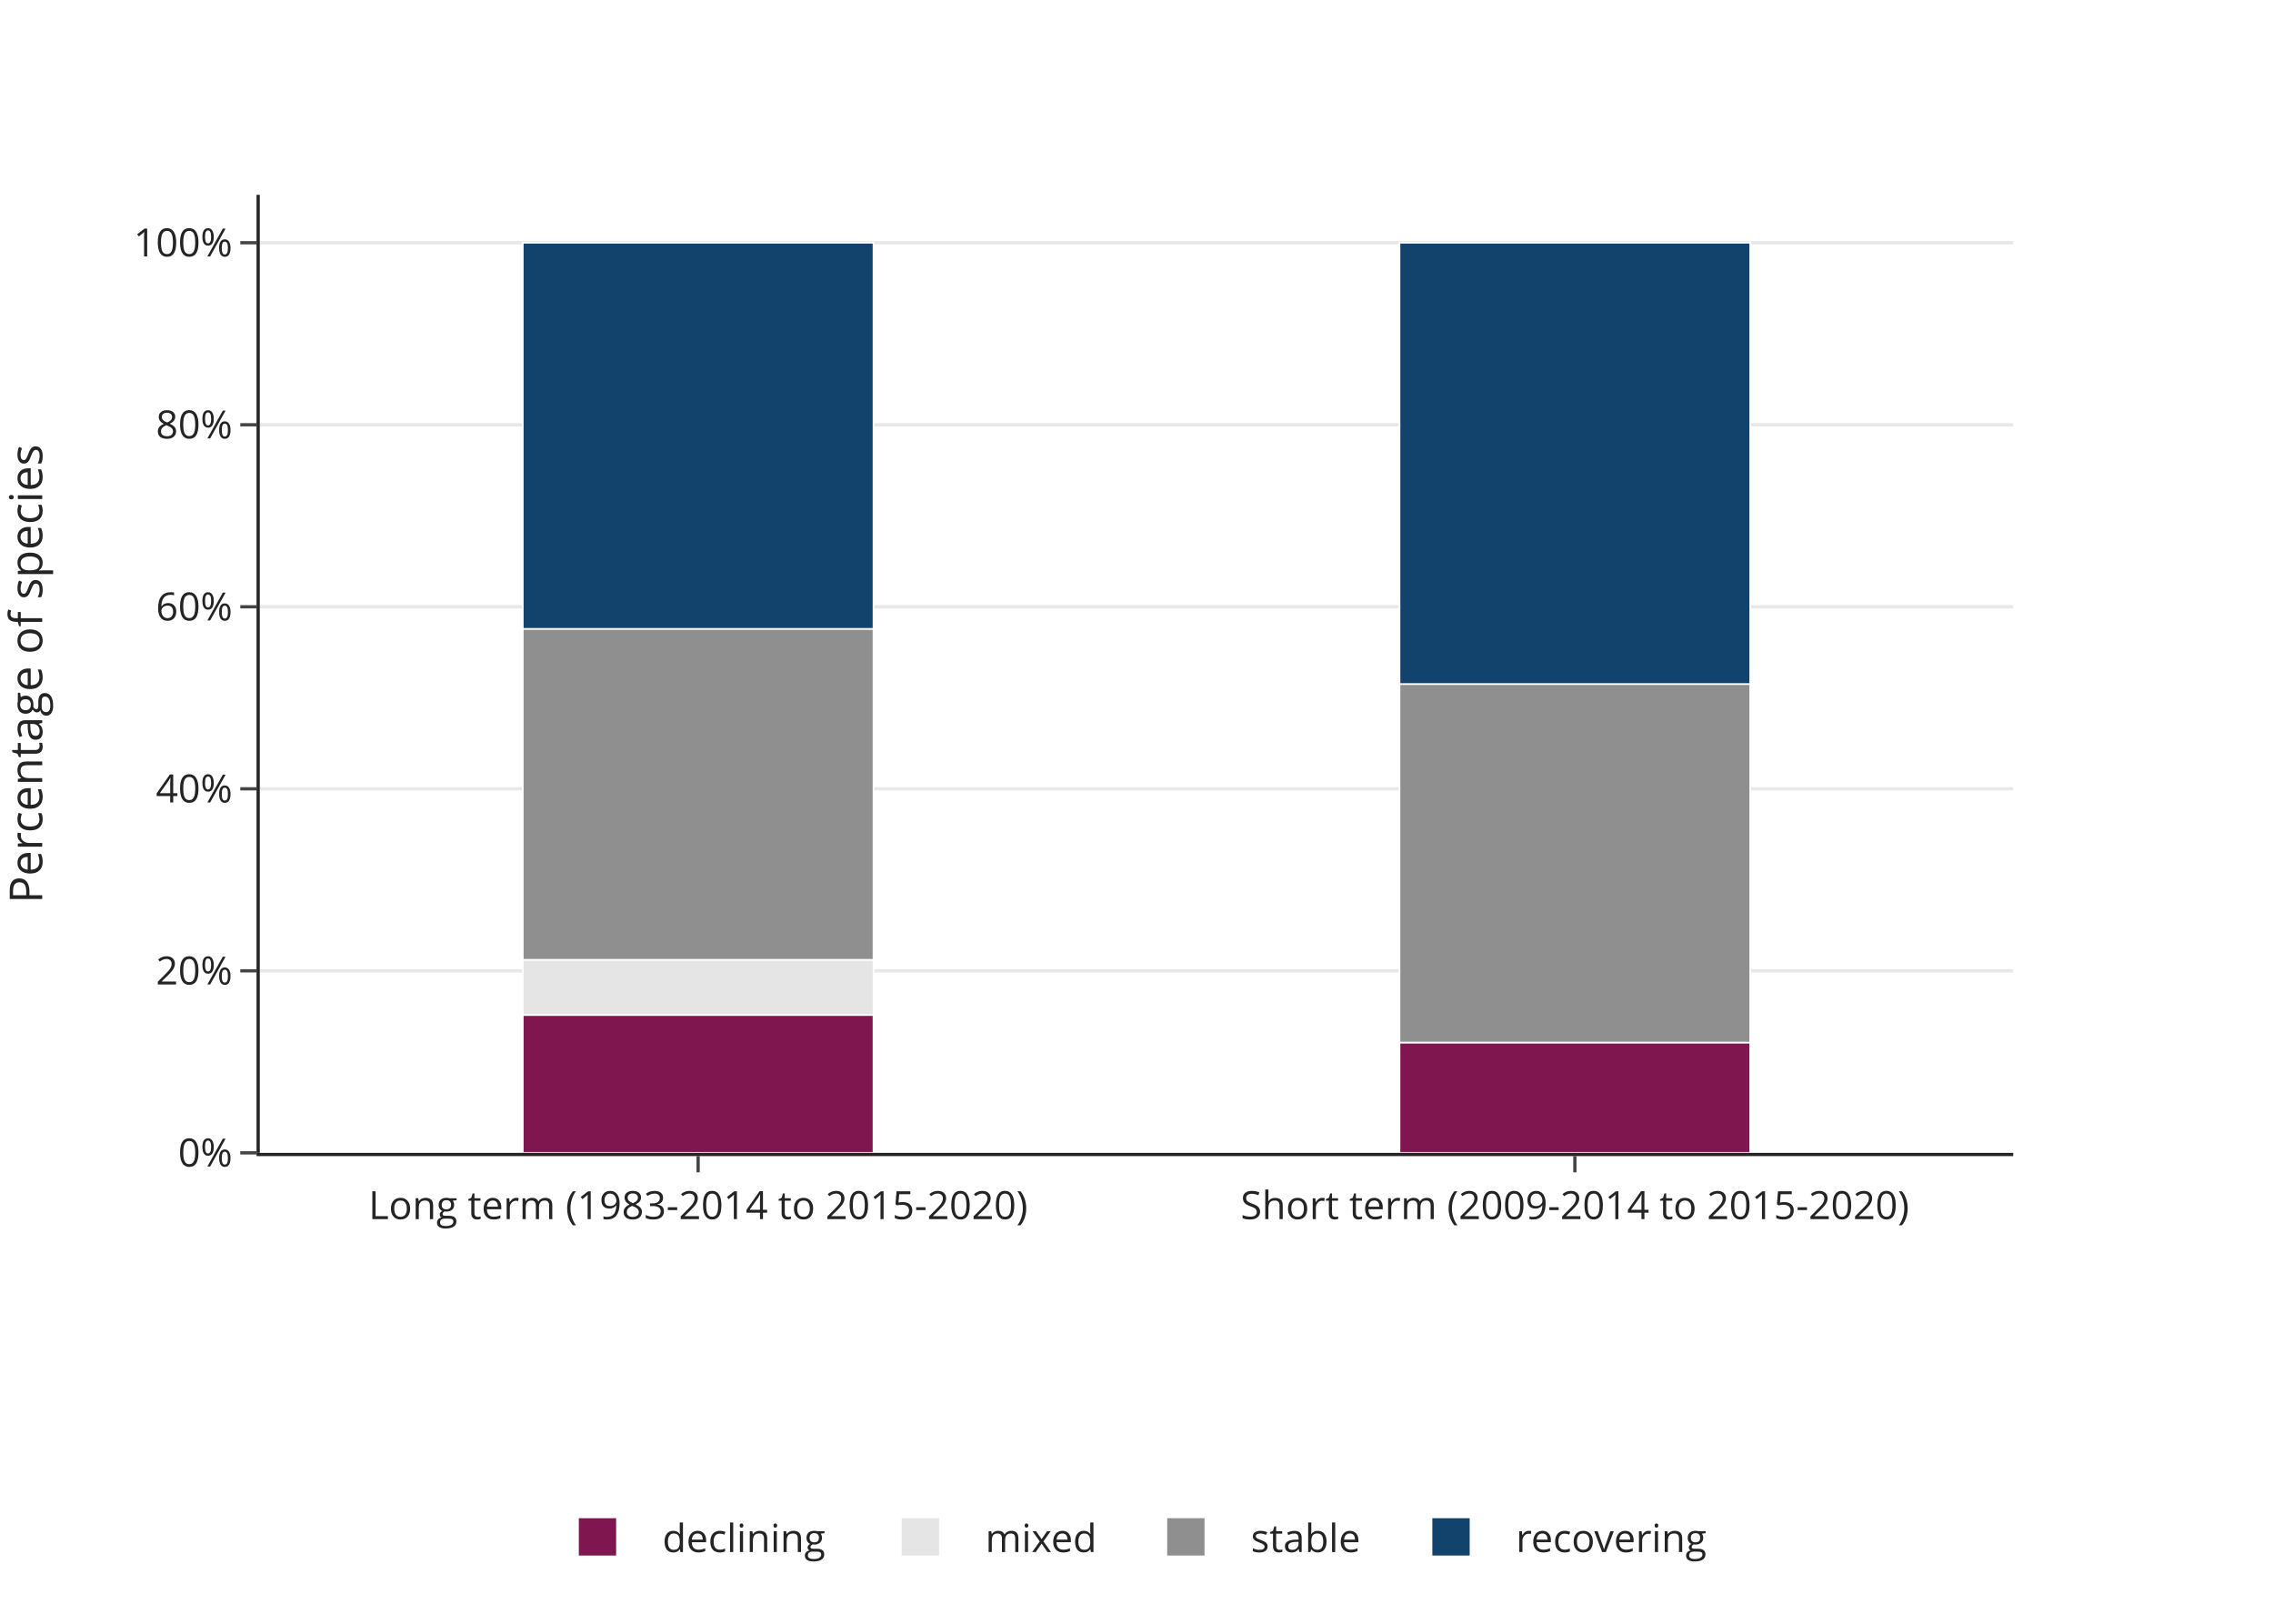
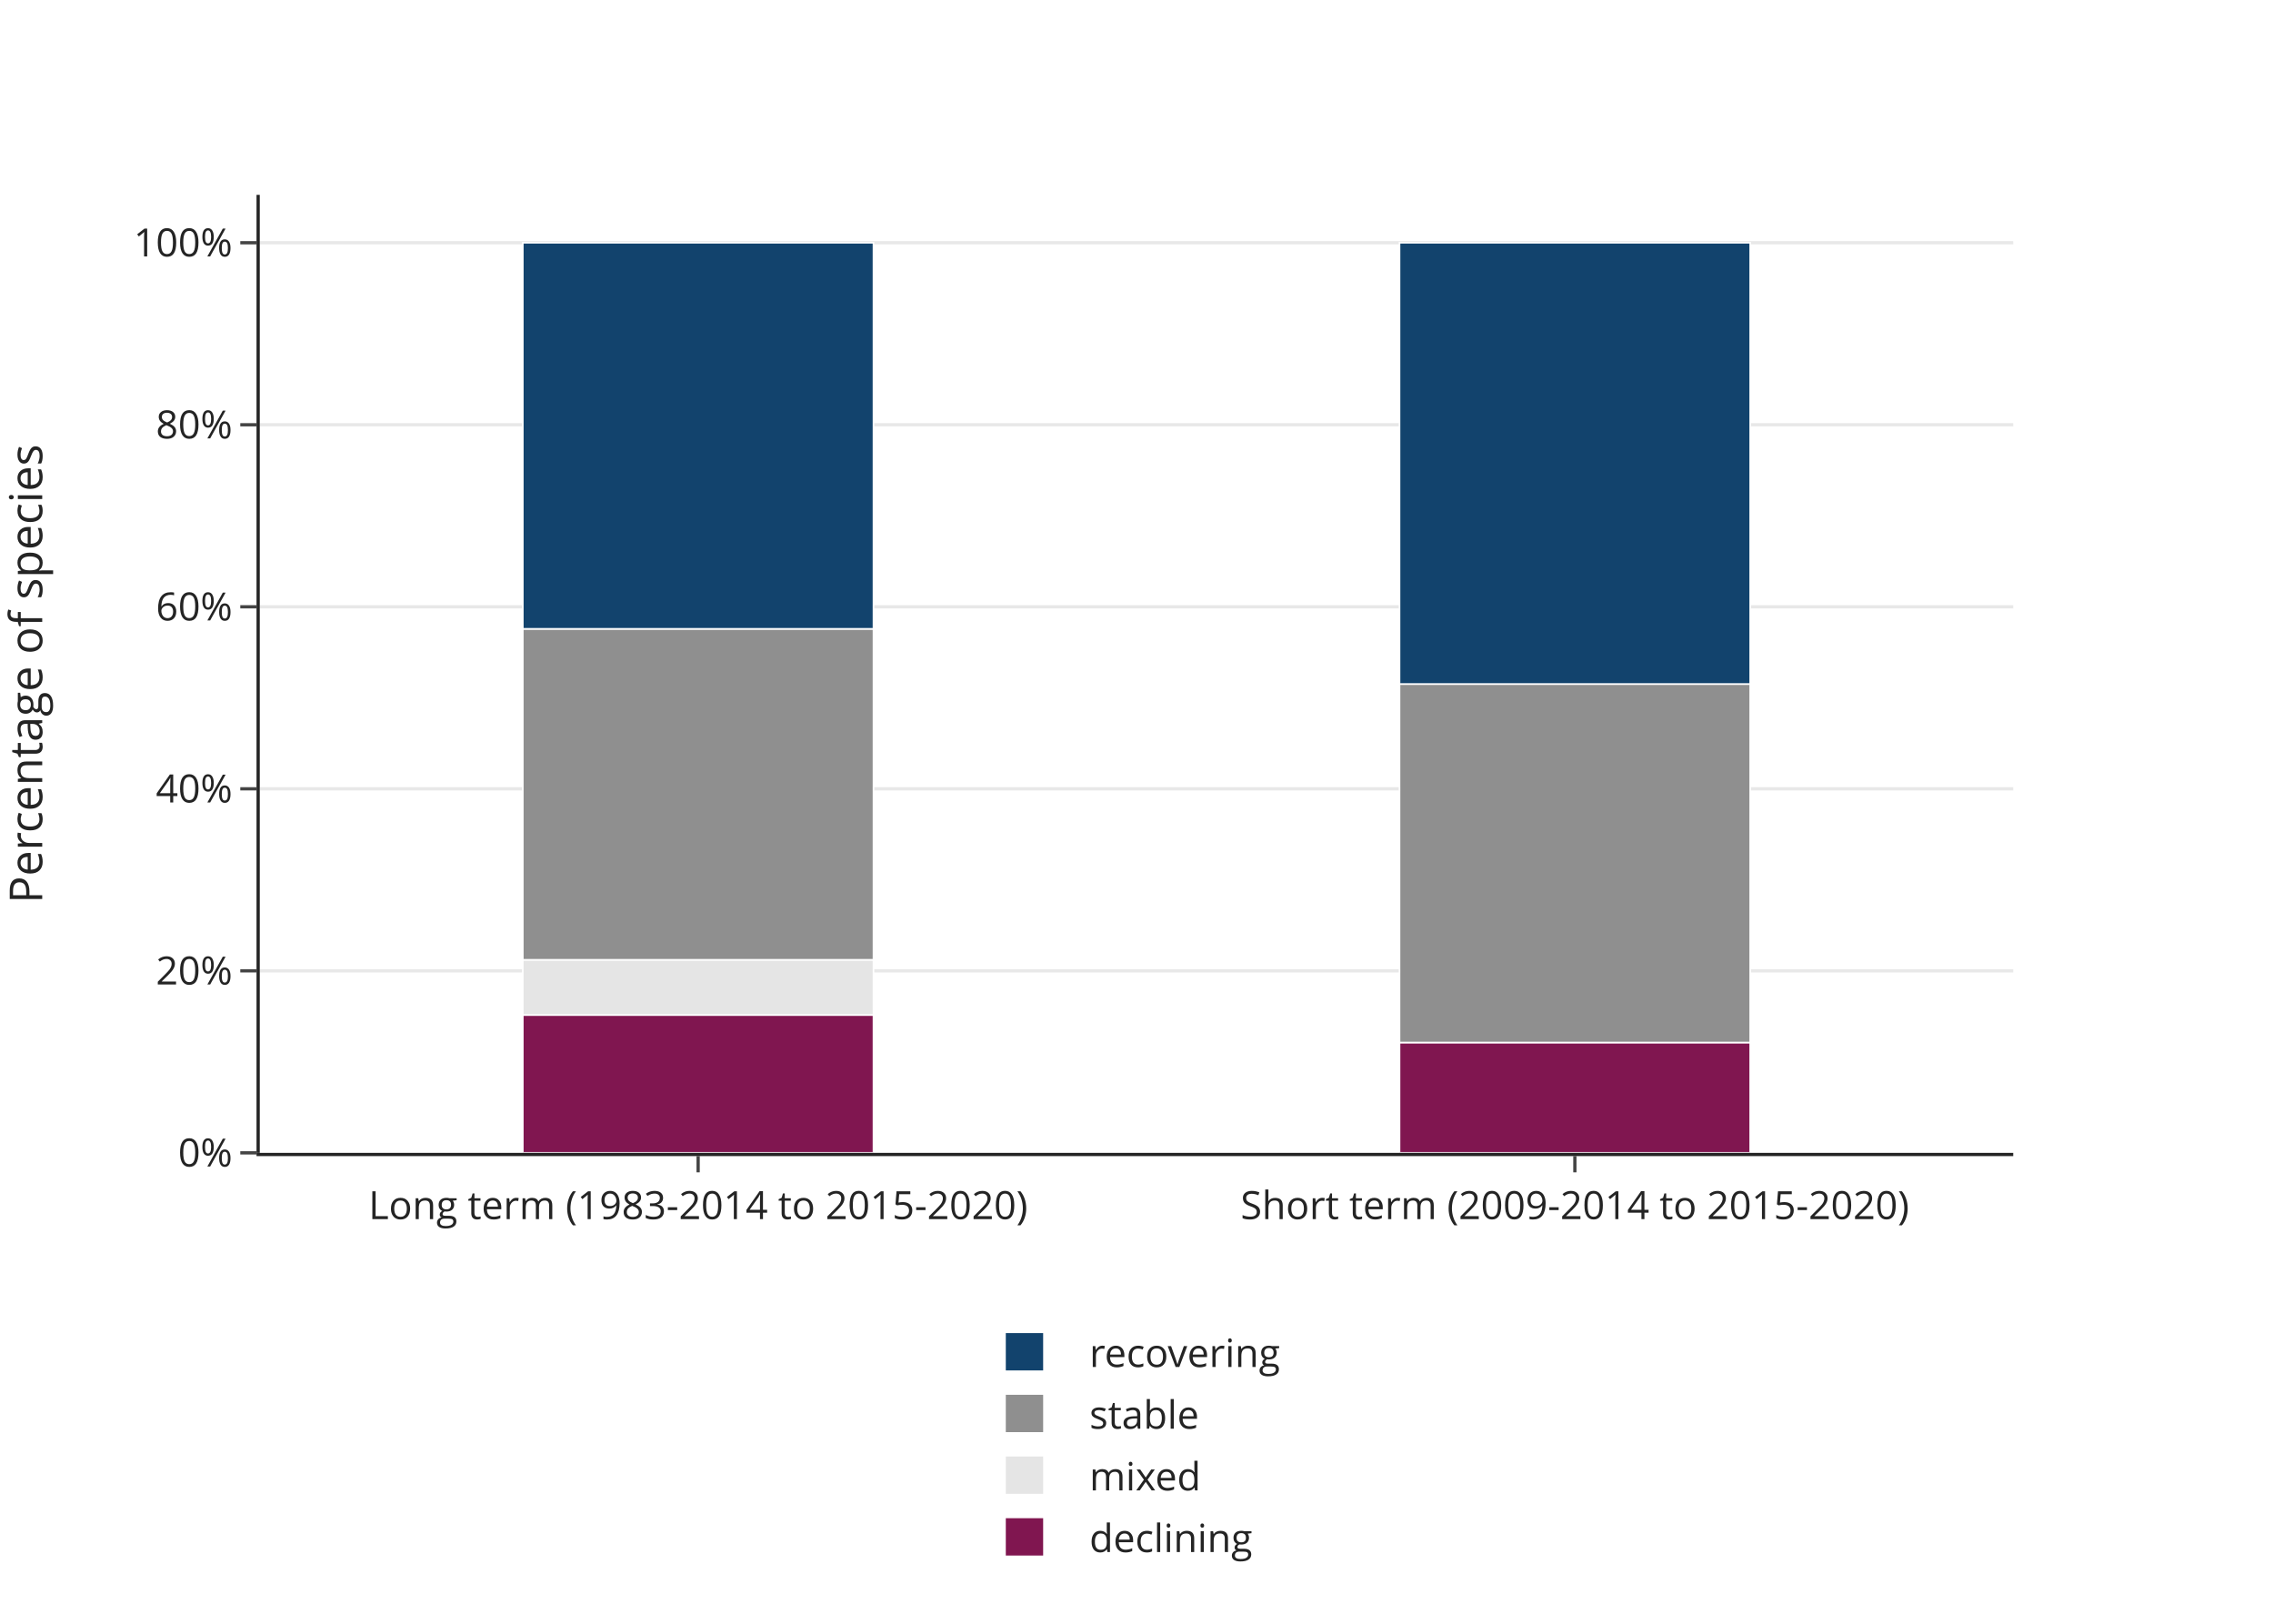
<svg xmlns="http://www.w3.org/2000/svg" class="main-svg" width="700" height="500" style="" viewBox="0 0 700 500">
  <rect x="0" y="0" width="700" height="500" style="fill: rgb(255, 255, 255); fill-opacity: 1;" />
-   <defs id="defs-058987">
+   <defs id="defs-9c0a54">
    <g class="clips">
-       <clipPath id="clip058987xyplot" class="plotclip">
+       <clipPath id="clip9c0a54xyplot" class="plotclip">
        <rect width="540" height="295" />
      </clipPath>
-       <clipPath class="axesclip" id="clip058987x">
+       <clipPath class="axesclip" id="clip9c0a54x">
        <rect x="80" y="0" width="540" height="500" />
      </clipPath>
-       <clipPath class="axesclip" id="clip058987y">
+       <clipPath class="axesclip" id="clip9c0a54y">
        <rect x="0" y="60" width="700" height="295" />
      </clipPath>
-       <clipPath class="axesclip" id="clip058987xy">
+       <clipPath class="axesclip" id="clip9c0a54xy">
        <rect x="80" y="60" width="540" height="295" />
      </clipPath>
    </g>
    <g class="gradients" />
    <g class="patterns" />
  </defs>
  <g class="bglayer" />
  <g class="layer-below">
    <g class="imagelayer" />
    <g class="shapelayer" />
  </g>
  <g class="cartesianlayer">
    <g class="subplot xy">
      <g class="layer-subplot">
        <g class="shapelayer" />
        <g class="imagelayer" />
      </g>
      <g class="minor-gridlayer">
        <g class="x" />
        <g class="y" />
      </g>
      <g class="gridlayer">
        <g class="x" />
        <g class="y">
          <path class="ygrid crisp" transform="translate(0,298.95)" d="M80,0h540" style="stroke: rgb(232, 232, 232); stroke-opacity: 1; stroke-width: 1px;" />
          <path class="ygrid crisp" transform="translate(0,242.9)" d="M80,0h540" style="stroke: rgb(232, 232, 232); stroke-opacity: 1; stroke-width: 1px;" />
          <path class="ygrid crisp" transform="translate(0,186.85)" d="M80,0h540" style="stroke: rgb(232, 232, 232); stroke-opacity: 1; stroke-width: 1px;" />
          <path class="ygrid crisp" transform="translate(0,130.8)" d="M80,0h540" style="stroke: rgb(232, 232, 232); stroke-opacity: 1; stroke-width: 1px;" />
          <path class="ygrid crisp" transform="translate(0,74.75)" d="M80,0h540" style="stroke: rgb(232, 232, 232); stroke-opacity: 1; stroke-width: 1px;" />
        </g>
      </g>
      <g class="zerolinelayer" />
      <path class="xlines-below" />
      <path class="ylines-below" />
      <g class="overlines-below" />
      <g class="xaxislayer-below" />
      <g class="yaxislayer-below" />
      <g class="overaxes-below" />
-       <g class="plot" transform="translate(80,60)" clip-path="url(#clip058987xyplot)">
+       <g class="plot" transform="translate(80,60)" clip-path="url(#clip9c0a54xyplot)">
        <g class="barlayer mlayer">
          <g class="trace bars" style="opacity: 1;">
            <g class="points">
              <g class="point">
                <path d="M81,295V252.54H189V295Z" style="vector-effect: non-scaling-stroke; opacity: 1; stroke-width: 0.5px; fill: rgb(128, 22, 80); fill-opacity: 1; stroke: rgb(255, 255, 255); stroke-opacity: 1;" />
              </g>
              <g class="point">
                <path d="M351,295V261.03H459V295Z" style="vector-effect: non-scaling-stroke; opacity: 1; stroke-width: 0.5px; fill: rgb(128, 22, 80); fill-opacity: 1; stroke: rgb(255, 255, 255); stroke-opacity: 1;" />
              </g>
            </g>
          </g>
          <g class="trace bars" style="opacity: 1;">
            <g class="points">
              <g class="point">
                <path d="M81,252.54V235.55H189V252.54Z" style="vector-effect: non-scaling-stroke; opacity: 1; stroke-width: 0.5px; fill: rgb(229, 229, 229); fill-opacity: 1; stroke: rgb(255, 255, 255); stroke-opacity: 1;" />
              </g>
            </g>
          </g>
          <g class="trace bars" style="opacity: 1;">
            <g class="points">
              <g class="point">
                <path d="M81,235.55V133.64H189V235.55Z" style="vector-effect: non-scaling-stroke; opacity: 1; stroke-width: 0.5px; fill: rgb(143, 143, 143); fill-opacity: 1; stroke: rgb(255, 255, 255); stroke-opacity: 1;" />
              </g>
              <g class="point">
                <path d="M351,261.03V150.63H459V261.03Z" style="vector-effect: non-scaling-stroke; opacity: 1; stroke-width: 0.5px; fill: rgb(143, 143, 143); fill-opacity: 1; stroke: rgb(255, 255, 255); stroke-opacity: 1;" />
              </g>
            </g>
          </g>
          <g class="trace bars" style="opacity: 1;">
            <g class="points">
              <g class="point">
                <path d="M81,133.64V14.75H189V133.64Z" style="vector-effect: non-scaling-stroke; opacity: 1; stroke-width: 0.5px; fill: rgb(18, 67, 109); fill-opacity: 1; stroke: rgb(255, 255, 255); stroke-opacity: 1;" />
              </g>
              <g class="point">
                <path d="M351,150.63V14.75H459V150.63Z" style="vector-effect: non-scaling-stroke; opacity: 1; stroke-width: 0.5px; fill: rgb(18, 67, 109); fill-opacity: 1; stroke: rgb(255, 255, 255); stroke-opacity: 1;" />
              </g>
            </g>
          </g>
        </g>
      </g>
      <g class="overplot" />
      <path class="xlines-above crisp" d="M79,355.5H620" style="fill: none; stroke-width: 1px; stroke: rgb(36, 36, 36); stroke-opacity: 1;" />
      <path class="ylines-above crisp" d="M79.5,60V355" style="fill: none; stroke-width: 1px; stroke: rgb(36, 36, 36); stroke-opacity: 1;" />
      <g class="overlines-above" />
      <g class="xaxislayer-above">
        <path class="xtick ticks crisp" d="M0,356v5" transform="translate(215,0)" style="stroke: rgb(68, 68, 68); stroke-opacity: 1; stroke-width: 1px;" />
        <path class="xtick ticks crisp" d="M0,356v5" transform="translate(485,0)" style="stroke: rgb(68, 68, 68); stroke-opacity: 1; stroke-width: 1px;" />
        <g class="xtick">
          <text text-anchor="middle" x="0" y="375.4" transform="translate(215,0)" style="font-family: 'Open Sans', verdana, arial, sans-serif; font-size: 12px; fill: rgb(36, 36, 36); fill-opacity: 1; white-space: pre; opacity: 1;">Long term (1983-2014 to 2015-2020)</text>
        </g>
        <g class="xtick">
          <text text-anchor="middle" x="0" y="375.4" transform="translate(485,0)" style="font-family: 'Open Sans', verdana, arial, sans-serif; font-size: 12px; fill: rgb(36, 36, 36); fill-opacity: 1; white-space: pre; opacity: 1;">Short term (2009-2014 to 2015-2020)</text>
        </g>
      </g>
      <g class="yaxislayer-above">
        <path class="ytick ticks crisp" d="M79,0h-5" transform="translate(0,355)" style="stroke: rgb(68, 68, 68); stroke-opacity: 1; stroke-width: 1px;" />
        <path class="ytick ticks crisp" d="M79,0h-5" transform="translate(0,298.95)" style="stroke: rgb(68, 68, 68); stroke-opacity: 1; stroke-width: 1px;" />
        <path class="ytick ticks crisp" d="M79,0h-5" transform="translate(0,242.9)" style="stroke: rgb(68, 68, 68); stroke-opacity: 1; stroke-width: 1px;" />
        <path class="ytick ticks crisp" d="M79,0h-5" transform="translate(0,186.85)" style="stroke: rgb(68, 68, 68); stroke-opacity: 1; stroke-width: 1px;" />
        <path class="ytick ticks crisp" d="M79,0h-5" transform="translate(0,130.8)" style="stroke: rgb(68, 68, 68); stroke-opacity: 1; stroke-width: 1px;" />
        <path class="ytick ticks crisp" d="M79,0h-5" transform="translate(0,74.75)" style="stroke: rgb(68, 68, 68); stroke-opacity: 1; stroke-width: 1px;" />
        <g class="ytick">
          <text text-anchor="end" x="71.6" y="4.2" transform="translate(0,355)" style="font-family: 'Open Sans', verdana, arial, sans-serif; font-size: 12px; fill: rgb(36, 36, 36); fill-opacity: 1; white-space: pre; opacity: 1;">0%</text>
        </g>
        <g class="ytick">
          <text text-anchor="end" x="71.6" y="4.2" style="font-family: 'Open Sans', verdana, arial, sans-serif; font-size: 12px; fill: rgb(36, 36, 36); fill-opacity: 1; white-space: pre; opacity: 1;" transform="translate(0,298.95)">20%</text>
        </g>
        <g class="ytick">
          <text text-anchor="end" x="71.6" y="4.2" style="font-family: 'Open Sans', verdana, arial, sans-serif; font-size: 12px; fill: rgb(36, 36, 36); fill-opacity: 1; white-space: pre; opacity: 1;" transform="translate(0,242.9)">40%</text>
        </g>
        <g class="ytick">
          <text text-anchor="end" x="71.6" y="4.2" style="font-family: 'Open Sans', verdana, arial, sans-serif; font-size: 12px; fill: rgb(36, 36, 36); fill-opacity: 1; white-space: pre; opacity: 1;" transform="translate(0,186.85)">60%</text>
        </g>
        <g class="ytick">
          <text text-anchor="end" x="71.6" y="4.2" style="font-family: 'Open Sans', verdana, arial, sans-serif; font-size: 12px; fill: rgb(36, 36, 36); fill-opacity: 1; white-space: pre; opacity: 1;" transform="translate(0,130.8)">80%</text>
        </g>
        <g class="ytick">
          <text text-anchor="end" x="71.6" y="4.2" style="font-family: 'Open Sans', verdana, arial, sans-serif; font-size: 12px; fill: rgb(36, 36, 36); fill-opacity: 1; white-space: pre; opacity: 1;" transform="translate(0,74.75)">100%</text>
        </g>
      </g>
      <g class="overaxes-above" />
    </g>
  </g>
  <g class="polarlayer" />
  <g class="smithlayer" />
  <g class="ternarylayer" />
  <g class="geolayer" />
  <g class="funnelarealayer" />
  <g class="pielayer" />
  <g class="iciclelayer" />
  <g class="treemaplayer" />
  <g class="sunburstlayer" />
  <g class="glimages" />
-   <defs id="topdefs-058987">
+   <defs id="topdefs-9c0a54">
    <g class="clips" />
-     <clipPath id="legend058987">
-       <rect width="372" height="29" x="0" y="0" />
+     <clipPath id="legend9c0a54">
+       <rect width="109" height="86" x="0" y="0" />
    </clipPath>
  </defs>
  <g class="layer-above">
    <g class="imagelayer" />
    <g class="shapelayer" />
  </g>
  <g class="infolayer">
-     <g class="legend" pointer-events="all" transform="translate(164,458.75)">
-       <rect class="bg" shape-rendering="crispEdges" style="stroke: rgb(68, 68, 68); stroke-opacity: 1; fill: rgb(255, 255, 255); fill-opacity: 1; stroke-width: 0px;" width="372" height="29" x="0" y="0" />
-       <g class="scrollbox" transform="" clip-path="url(#legend058987)">
-         <g class="groups" transform="">
-           <g class="traces" transform="translate(0,14.5)" style="opacity: 1;">
-             <text class="legendtext" text-anchor="start" x="40" y="4.68" style="font-family: 'Open Sans', verdana, arial, sans-serif; font-size: 12px; fill: rgb(36, 36, 36); fill-opacity: 1; white-space: pre;">declining</text>
-             <g class="layers" style="opacity: 1;">
-               <g class="legendfill" />
-               <g class="legendlines" />
-               <g class="legendsymbols">
-                 <g class="legendpoints">
-                   <path class="legendundefined" d="M6,6H-6V-6H6Z" transform="translate(20,0)" style="stroke-width: 0.5px; fill: rgb(128, 22, 80); fill-opacity: 1; stroke: rgb(255, 255, 255); stroke-opacity: 1;" />
-                 </g>
-               </g>
-             </g>
-             <rect class="legendtoggle" x="0" y="-9.5" width="96.938" height="19" style="fill: rgb(0, 0, 0); fill-opacity: 0;" />
-           </g>
-         </g>
-         <g class="groups" transform="translate(99.4375,0)">
-           <g class="traces" transform="translate(0,14.5)" style="opacity: 1;">
-             <text class="legendtext" text-anchor="start" x="40" y="4.68" style="font-family: 'Open Sans', verdana, arial, sans-serif; font-size: 12px; fill: rgb(36, 36, 36); fill-opacity: 1; white-space: pre;">mixed</text>
-             <g class="layers" style="opacity: 1;">
-               <g class="legendfill" />
-               <g class="legendlines" />
-               <g class="legendsymbols">
-                 <g class="legendpoints">
-                   <path class="legendundefined" d="M6,6H-6V-6H6Z" transform="translate(20,0)" style="stroke-width: 0.5px; fill: rgb(229, 229, 229); fill-opacity: 1; stroke: rgb(255, 255, 255); stroke-opacity: 1;" />
-                 </g>
-               </g>
-             </g>
-             <rect class="legendtoggle" x="0" y="-9.5" width="79.266" height="19" style="fill: rgb(0, 0, 0); fill-opacity: 0;" />
-           </g>
-         </g>
-         <g class="groups" transform="translate(181.2031,0)">
-           <g class="traces" transform="translate(0,14.5)" style="opacity: 1;">
-             <text class="legendtext" text-anchor="start" x="40" y="4.68" style="font-family: 'Open Sans', verdana, arial, sans-serif; font-size: 12px; fill: rgb(36, 36, 36); fill-opacity: 1; white-space: pre;">stable</text>
-             <g class="layers" style="opacity: 1;">
-               <g class="legendfill" />
-               <g class="legendlines" />
-               <g class="legendsymbols">
-                 <g class="legendpoints">
-                   <path class="legendundefined" d="M6,6H-6V-6H6Z" transform="translate(20,0)" style="stroke-width: 0.5px; fill: rgb(143, 143, 143); fill-opacity: 1; stroke: rgb(255, 255, 255); stroke-opacity: 1;" />
-                 </g>
-               </g>
-             </g>
-             <rect class="legendtoggle" x="0" y="-9.5" width="79.156" height="19" style="fill: rgb(0, 0, 0); fill-opacity: 0;" />
-           </g>
-         </g>
-         <g class="groups" transform="translate(262.8594,0)">
+     <g class="legend" pointer-events="all" transform="translate(295.5,401.75)">
+       <rect class="bg" shape-rendering="crispEdges" width="109" height="86" x="0" y="0" style="stroke: rgb(68, 68, 68); stroke-opacity: 1; fill: rgb(255, 255, 255); fill-opacity: 1; stroke-width: 0px;" />
+       <g class="scrollbox" transform="" clip-path="url(#legend9c0a54)">
+         <g class="groups">
          <g class="traces" transform="translate(0,14.5)" style="opacity: 1;">
            <text class="legendtext" text-anchor="start" x="40" y="4.68" style="font-family: 'Open Sans', verdana, arial, sans-serif; font-size: 12px; fill: rgb(36, 36, 36); fill-opacity: 1; white-space: pre;">recovering</text>
            <g class="layers" style="opacity: 1;">
              <g class="legendfill" />
              <g class="legendlines" />
              <g class="legendsymbols">
                <g class="legendpoints">
                  <path class="legendundefined" d="M6,6H-6V-6H6Z" transform="translate(20,0)" style="stroke-width: 0.5px; fill: rgb(18, 67, 109); fill-opacity: 1; stroke: rgb(255, 255, 255); stroke-opacity: 1;" />
                </g>
              </g>
            </g>
-             <rect class="legendtoggle" x="0" y="-9.5" width="106.469" height="19" style="fill: rgb(0, 0, 0); fill-opacity: 0;" />
-           </g>
-         </g>
-       </g>
-       <rect class="scrollbar" rx="20" ry="3" width="0" height="0" style="fill: rgb(128, 139, 164); fill-opacity: 1;" x="0" y="0" />
+             <rect class="legendtoggle" x="0" y="-9.5" width="103.969" height="19" style="fill: rgb(0, 0, 0); fill-opacity: 0;" />
+           </g>
+           <g class="traces" transform="translate(0,33.5)" style="opacity: 1;">
+             <text class="legendtext" text-anchor="start" x="40" y="4.68" style="font-family: 'Open Sans', verdana, arial, sans-serif; font-size: 12px; fill: rgb(36, 36, 36); fill-opacity: 1; white-space: pre;">stable</text>
+             <g class="layers" style="opacity: 1;">
+               <g class="legendfill" />
+               <g class="legendlines" />
+               <g class="legendsymbols">
+                 <g class="legendpoints">
+                   <path class="legendundefined" d="M6,6H-6V-6H6Z" transform="translate(20,0)" style="stroke-width: 0.5px; fill: rgb(143, 143, 143); fill-opacity: 1; stroke: rgb(255, 255, 255); stroke-opacity: 1;" />
+                 </g>
+               </g>
+             </g>
+             <rect class="legendtoggle" x="0" y="-9.5" width="103.969" height="19" style="fill: rgb(0, 0, 0); fill-opacity: 0;" />
+           </g>
+           <g class="traces" transform="translate(0,52.5)" style="opacity: 1;">
+             <text class="legendtext" text-anchor="start" x="40" y="4.68" style="font-family: 'Open Sans', verdana, arial, sans-serif; font-size: 12px; fill: rgb(36, 36, 36); fill-opacity: 1; white-space: pre;">mixed</text>
+             <g class="layers" style="opacity: 1;">
+               <g class="legendfill" />
+               <g class="legendlines" />
+               <g class="legendsymbols">
+                 <g class="legendpoints">
+                   <path class="legendundefined" d="M6,6H-6V-6H6Z" transform="translate(20,0)" style="stroke-width: 0.5px; fill: rgb(229, 229, 229); fill-opacity: 1; stroke: rgb(255, 255, 255); stroke-opacity: 1;" />
+                 </g>
+               </g>
+             </g>
+             <rect class="legendtoggle" x="0" y="-9.5" width="103.969" height="19" style="fill: rgb(0, 0, 0); fill-opacity: 0;" />
+           </g>
+           <g class="traces" transform="translate(0,71.5)" style="opacity: 1;">
+             <text class="legendtext" text-anchor="start" x="40" y="4.68" style="font-family: 'Open Sans', verdana, arial, sans-serif; font-size: 12px; fill: rgb(36, 36, 36); fill-opacity: 1; white-space: pre;">declining</text>
+             <g class="layers" style="opacity: 1;">
+               <g class="legendfill" />
+               <g class="legendlines" />
+               <g class="legendsymbols">
+                 <g class="legendpoints">
+                   <path class="legendundefined" d="M6,6H-6V-6H6Z" transform="translate(20,0)" style="stroke-width: 0.5px; fill: rgb(128, 22, 80); fill-opacity: 1; stroke: rgb(255, 255, 255); stroke-opacity: 1;" />
+                 </g>
+               </g>
+             </g>
+             <rect class="legendtoggle" x="0" y="-9.5" width="103.969" height="19" style="fill: rgb(0, 0, 0); fill-opacity: 0;" />
+           </g>
+         </g>
+       </g>
+       <rect class="scrollbar" rx="20" ry="3" width="0" height="0" x="0" y="0" style="fill: rgb(128, 139, 164); fill-opacity: 1;" />
    </g>
    <g class="g-gtitle" />
    <g class="g-xtitle" />
    <g class="g-ytitle" transform="translate(0.5185547,0)">
      <text class="ytitle" transform="rotate(-90,12.48125,207.5)" x="12.481" y="207.5" text-anchor="middle" style="font-family: 'Open Sans', verdana, arial, sans-serif; font-size: 14px; fill: rgb(36, 36, 36); opacity: 1; font-weight: normal; white-space: pre;">Percentage of species</text>
    </g>
  </g>
</svg>
